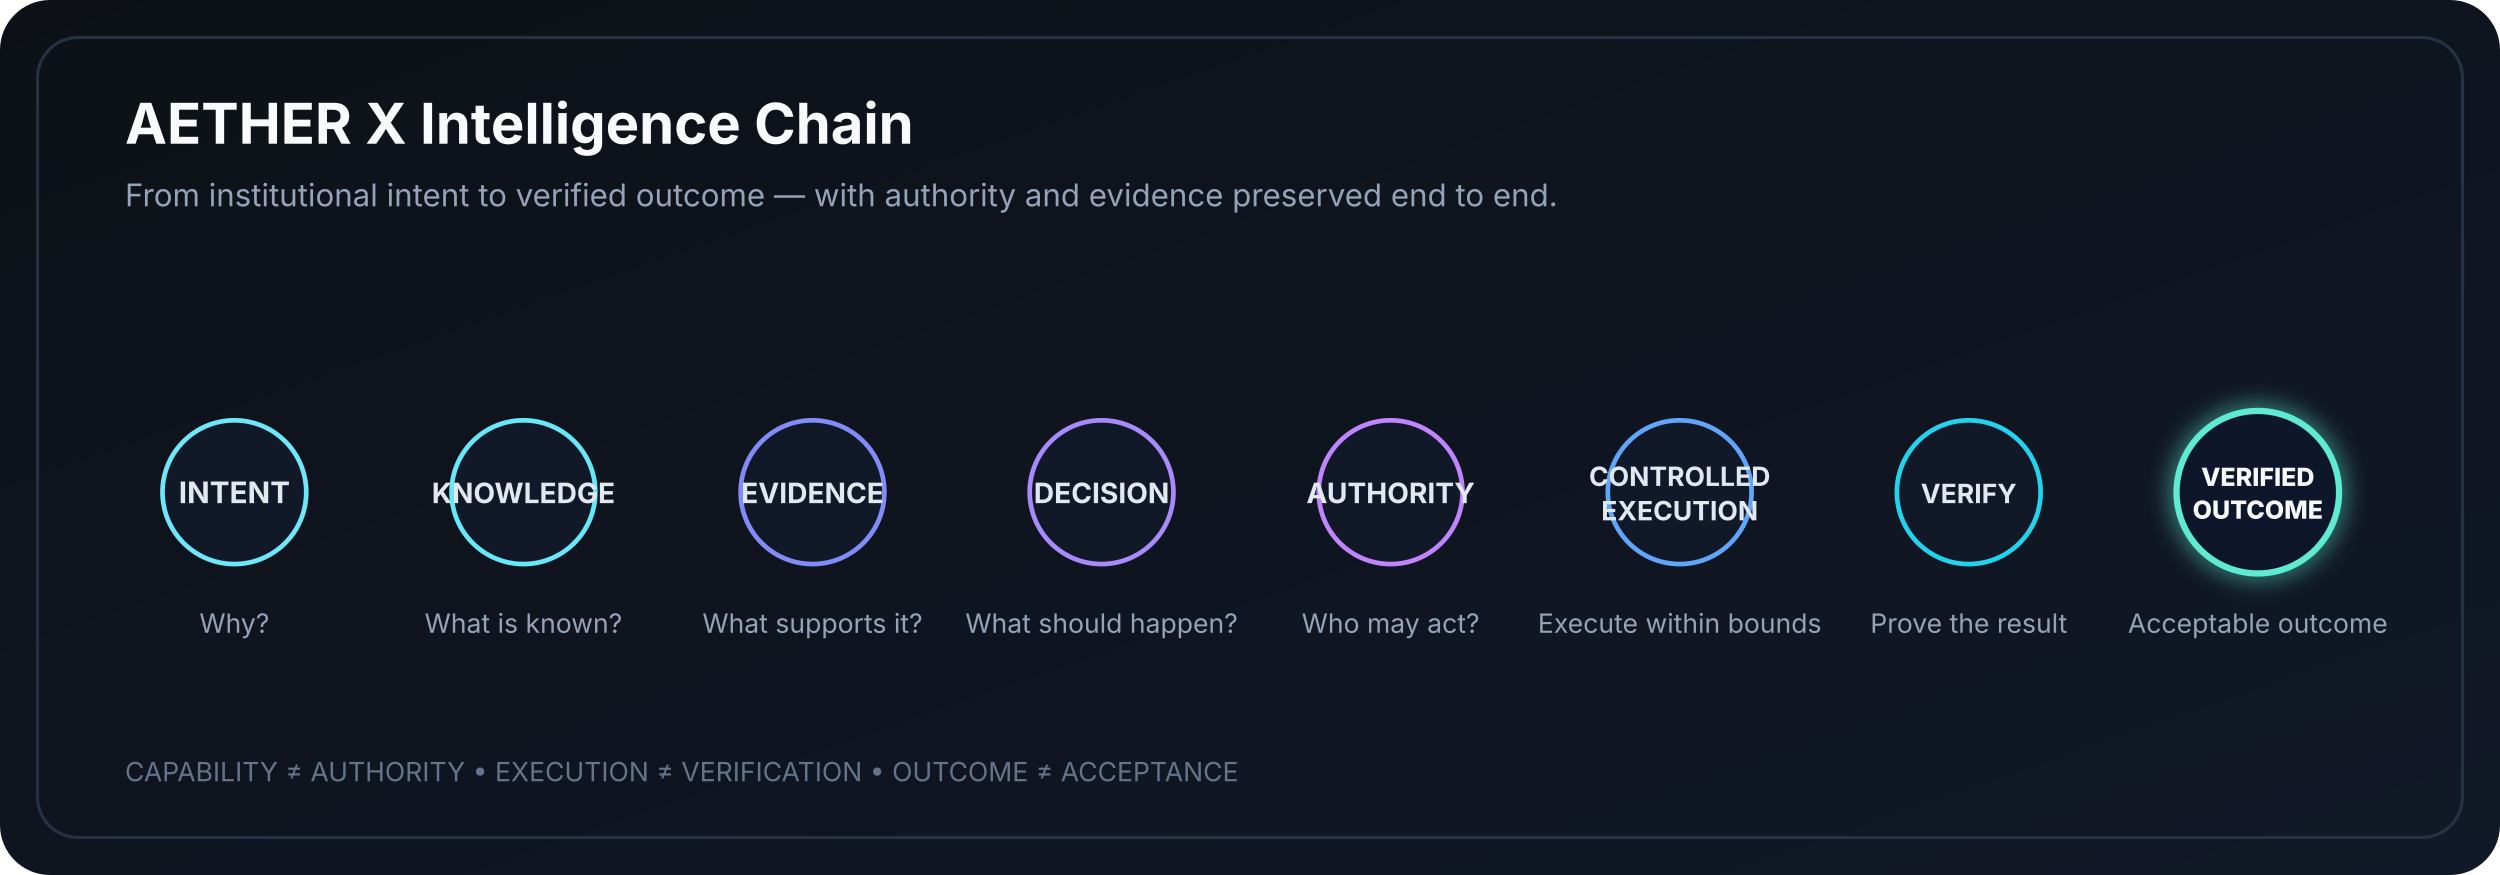
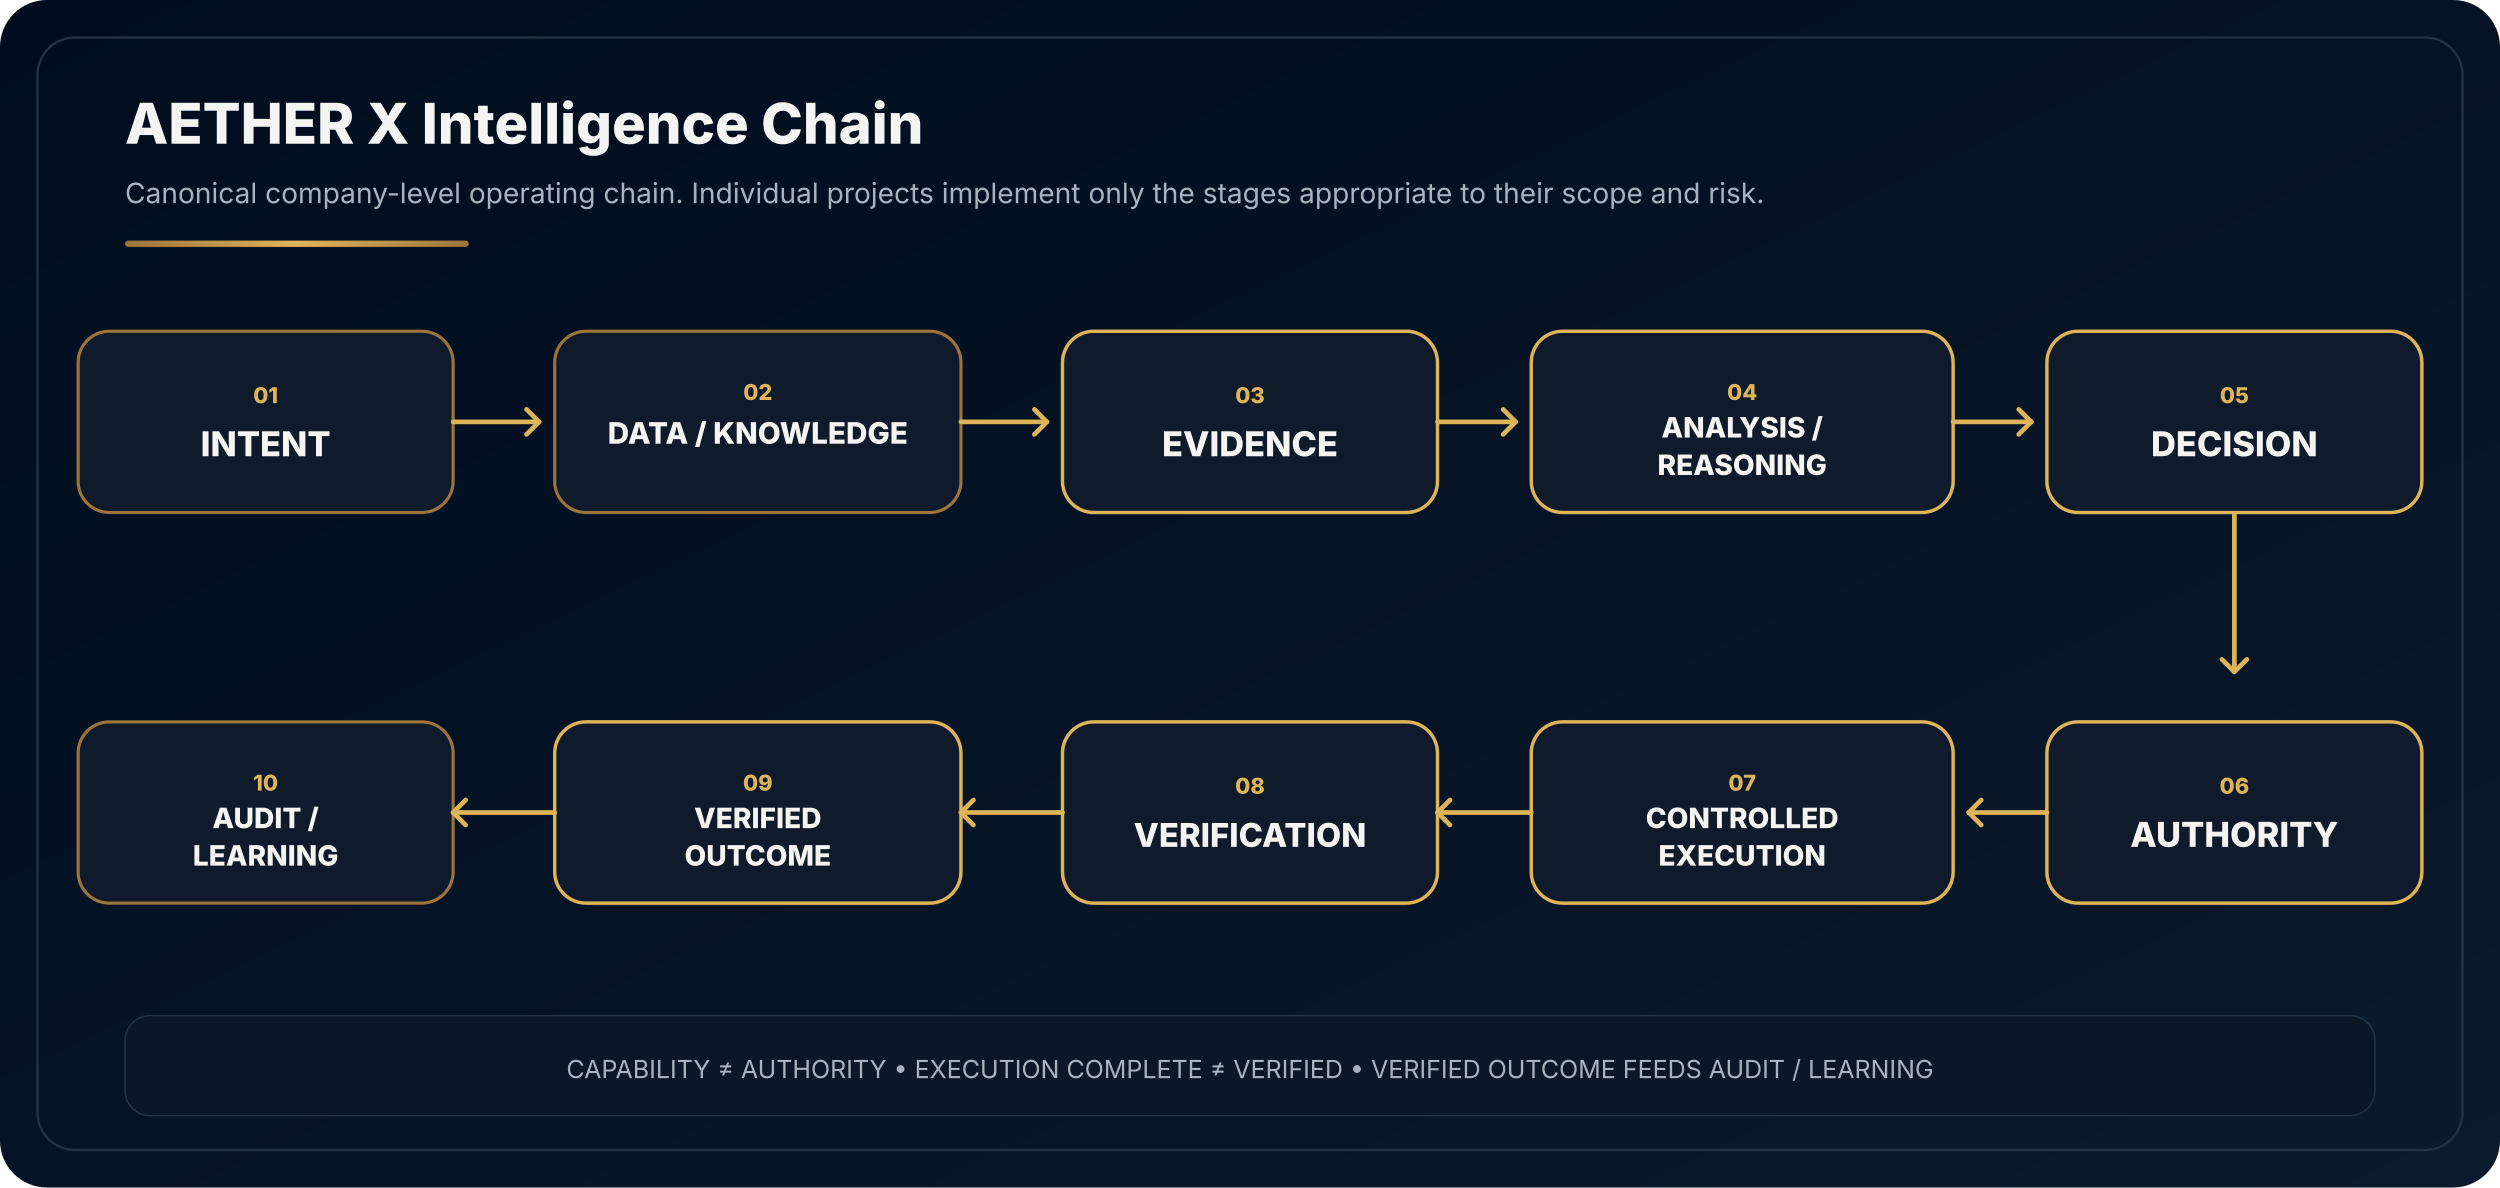
- <svg xmlns="http://www.w3.org/2000/svg" width="1600" height="560" viewBox="0 0 1600 560" role="img" aria-labelledby="title desc">
+ <svg xmlns="http://www.w3.org/2000/svg" width="1600" height="760" viewBox="0 0 1600 760" role="img" aria-labelledby="title desc">
  <defs>
    <linearGradient id="bg" x1="0" y1="0" x2="1" y2="1">
-       <stop offset="0" stop-color="#0D1117" />
-       <stop offset="1" stop-color="#111827" />
+       <stop offset="0" stop-color="#010D1D" />
+       <stop offset="0.58" stop-color="#071426" />
+       <stop offset="1" stop-color="#0B1A2C" />
    </linearGradient>
-     <linearGradient id="line" x1="0" y1="0" x2="1" y2="0">
-       <stop offset="0" stop-color="#6EE7F9" />
-       <stop offset="0.5" stop-color="#8B5CF6" />
-       <stop offset="1" stop-color="#22D3EE" />
+     <linearGradient id="gold" x1="0" y1="0" x2="1" y2="0">
+       <stop offset="0" stop-color="#9D753C" />
+       <stop offset="0.5" stop-color="#DEB459" />
+       <stop offset="1" stop-color="#9D753C" />
    </linearGradient>
    <filter id="glow" x="-40%" y="-40%" width="180%" height="180%">
-       <feGaussianBlur stdDeviation="8" result="blur" />
+       <feGaussianBlur stdDeviation="4" result="blur" />
      <feMerge>
        <feMergeNode in="blur" />
        <feMergeNode in="SourceGraphic" />
      </feMerge>
    </filter>
  </defs>
-   <rect width="1600" height="560" rx="32" fill="url(#bg)" />
-   <rect x="24" y="24" width="1552" height="512" rx="26" fill="none" stroke="#263244" stroke-width="2" />
-   <text x="80" y="92" fill="#F8FAFC" font-family="Inter,Segoe UI,Arial,sans-serif" font-size="36" font-weight="700">AETHER X Intelligence Chain</text>
-   <text x="80" y="132" fill="#94A3B8" font-family="Inter,Segoe UI,Arial,sans-serif" font-size="20">From institutional intent to verified outcome — with authority and evidence preserved end to end.</text>
-   <line x1="145" y1="315" x2="1455" y2="315" stroke="url(#line)" stroke-width="8" stroke-linecap="round" filter="url(#glow)" />
+   <rect width="1600" height="760" rx="30" fill="url(#bg)" />
+   <rect x="24" y="24" width="1552" height="712" rx="24" fill="none" stroke="#243247" stroke-width="1.5" />
+   <text x="80" y="92" fill="#F4F4F3" font-family="Inter,Segoe UI,Arial,sans-serif" font-size="36" font-weight="800">AETHER X Intelligence Chain</text>
+   <text x="80" y="130" fill="#AAB3BD" font-family="Inter,Segoe UI,Arial,sans-serif" font-size="18">Canonical company-level operating chain. Individual projects implement only the stages appropriate to their scope and risk.</text>
+   <rect x="80" y="154" width="220" height="4" rx="2" fill="url(#gold)" />
  <g font-family="Inter,Segoe UI,Arial,sans-serif" text-anchor="middle">
-     <g transform="translate(150 315)">
-       <circle r="46" fill="#111827" stroke="#6EE7F9" stroke-width="3" />
-       <text y="7" fill="#E2E8F0" font-size="19" font-weight="700">INTENT</text>
+     <g transform="translate(170 270)">
+       <rect x="-120" y="-58" width="240" height="116" rx="20" fill="#0F1A2A" stroke="#9D753C" stroke-width="2" />
+       <text y="-12" fill="#DEB459" font-size="14" font-weight="800">01</text>
+       <text y="22" fill="#F4F4F3" font-size="22" font-weight="800">INTENT</text>
    </g>
-     <g transform="translate(335 315)">
-       <circle r="46" fill="#111827" stroke="#67E8F9" stroke-width="3" />
-       <text y="7" fill="#E2E8F0" font-size="18" font-weight="700">KNOWLEDGE</text>
+     <g transform="translate(485 270)">
+       <rect x="-130" y="-58" width="260" height="116" rx="20" fill="#0F1A2A" stroke="#9D753C" stroke-width="2" />
+       <text y="-14" fill="#DEB459" font-size="14" font-weight="800">02</text>
+       <text y="14" fill="#F4F4F3" font-size="19" font-weight="800">DATA / KNOWLEDGE</text>
    </g>
-     <g transform="translate(520 315)">
-       <circle r="46" fill="#111827" stroke="#818CF8" stroke-width="3" />
-       <text y="7" fill="#E2E8F0" font-size="18" font-weight="700">EVIDENCE</text>
+     <g transform="translate(800 270)">
+       <rect x="-120" y="-58" width="240" height="116" rx="20" fill="#0F1A2A" stroke="#DEB459" stroke-width="2.2" />
+       <text y="-12" fill="#DEB459" font-size="14" font-weight="800">03</text>
+       <text y="22" fill="#F4F4F3" font-size="22" font-weight="800">EVIDENCE</text>
    </g>
-     <g transform="translate(705 315)">
-       <circle r="46" fill="#111827" stroke="#A78BFA" stroke-width="3" />
-       <text y="7" fill="#E2E8F0" font-size="18" font-weight="700">DECISION</text>
+     <g transform="translate(1115 270)">
+       <rect x="-135" y="-58" width="270" height="116" rx="20" fill="#0F1A2A" stroke="#DEB459" stroke-width="2.2" />
+       <text y="-14" fill="#DEB459" font-size="14" font-weight="800">04</text>
+       <text y="10" fill="#F4F4F3" font-size="18" font-weight="800">ANALYSIS /</text>
+       <text y="34" fill="#F4F4F3" font-size="18" font-weight="800">REASONING</text>
    </g>
-     <g transform="translate(890 315)">
-       <circle r="46" fill="#111827" stroke="#C084FC" stroke-width="3" />
-       <text y="7" fill="#E2E8F0" font-size="18" font-weight="700">AUTHORITY</text>
-     </g>
-     <g transform="translate(1075 315)">
-       <circle r="46" fill="#111827" stroke="#60A5FA" stroke-width="3" />
-       <text y="-4" fill="#E2E8F0" font-size="17" font-weight="700">CONTROLLED</text>
-       <text y="18" fill="#E2E8F0" font-size="17" font-weight="700">EXECUTION</text>
-     </g>
-     <g transform="translate(1260 315)">
-       <circle r="46" fill="#111827" stroke="#22D3EE" stroke-width="3" />
-       <text y="7" fill="#E2E8F0" font-size="17" font-weight="700">VERIFY</text>
-     </g>
-     <g transform="translate(1445 315)">
-       <circle r="52" fill="#0F172A" stroke="#5EEAD4" stroke-width="4" filter="url(#glow)" />
-       <text y="-4" fill="#F8FAFC" font-size="16" font-weight="800">VERIFIED</text>
-       <text y="17" fill="#F8FAFC" font-size="16" font-weight="800">OUTCOME</text>
+     <g transform="translate(1430 270)">
+       <rect x="-120" y="-58" width="240" height="116" rx="20" fill="#0F1A2A" stroke="#DEB459" stroke-width="2.2" />
+       <text y="-12" fill="#DEB459" font-size="14" font-weight="800">05</text>
+       <text y="22" fill="#F4F4F3" font-size="22" font-weight="800">DECISION</text>
    </g>
  </g>
-   <g font-family="Inter,Segoe UI,Arial,sans-serif" font-size="17" fill="#94A3B8" text-anchor="middle">
-     <text x="150" y="405">Why?</text>
-     <text x="335" y="405">What is known?</text>
-     <text x="520" y="405">What supports it?</text>
-     <text x="705" y="405">What should happen?</text>
-     <text x="890" y="405">Who may act?</text>
-     <text x="1075" y="405">Execute within bounds</text>
-     <text x="1260" y="405">Prove the result</text>
-     <text x="1445" y="405">Acceptable outcome</text>
+   <g stroke="#DEB459" stroke-width="3" fill="none" stroke-linecap="round" stroke-linejoin="round">
+     <path d="M290 270H345" />
+     <path d="M337 262l8 8-8 8" />
+     <path d="M615 270H670" />
+     <path d="M662 262l8 8-8 8" />
+     <path d="M920 270H970" />
+     <path d="M962 262l8 8-8 8" />
+     <path d="M1250 270H1300" />
+     <path d="M1292 262l8 8-8 8" />
  </g>
-   <text x="80" y="500" fill="#64748B" font-family="Inter,Segoe UI,Arial,sans-serif" font-size="17">CAPABILITY ≠ AUTHORITY   •   EXECUTION ≠ VERIFICATION   •   OUTCOME ≠ ACCEPTANCE</text>
+   <path d="M1430 328V430" stroke="#DEB459" stroke-width="3" fill="none" />
+   <path d="M1422 422l8 8 8-8" stroke="#DEB459" stroke-width="3" fill="none" stroke-linecap="round" stroke-linejoin="round" />
+   <g font-family="Inter,Segoe UI,Arial,sans-serif" text-anchor="middle">
+     <g transform="translate(1430 520)">
+       <rect x="-120" y="-58" width="240" height="116" rx="20" fill="#0F1A2A" stroke="#DEB459" stroke-width="2.2" />
+       <text y="-12" fill="#DEB459" font-size="14" font-weight="800">06</text>
+       <text y="22" fill="#F4F4F3" font-size="22" font-weight="800">AUTHORITY</text>
+     </g>
+     <g transform="translate(1115 520)">
+       <rect x="-135" y="-58" width="270" height="116" rx="20" fill="#0F1A2A" stroke="#DEB459" stroke-width="2.2" />
+       <text y="-14" fill="#DEB459" font-size="14" font-weight="800">07</text>
+       <text y="10" fill="#F4F4F3" font-size="18" font-weight="800">CONTROLLED</text>
+       <text y="34" fill="#F4F4F3" font-size="18" font-weight="800">EXECUTION</text>
+     </g>
+     <g transform="translate(800 520)">
+       <rect x="-120" y="-58" width="240" height="116" rx="20" fill="#0F1A2A" stroke="#DEB459" stroke-width="2.2" />
+       <text y="-12" fill="#DEB459" font-size="14" font-weight="800">08</text>
+       <text y="22" fill="#F4F4F3" font-size="21" font-weight="800">VERIFICATION</text>
+     </g>
+     <g transform="translate(485 520)">
+       <rect x="-130" y="-58" width="260" height="116" rx="20" fill="#0F1A2A" stroke="#DEB459" stroke-width="2.2" />
+       <text y="-14" fill="#DEB459" font-size="14" font-weight="800">09</text>
+       <text y="10" fill="#F4F4F3" font-size="18" font-weight="800">VERIFIED</text>
+       <text y="34" fill="#F4F4F3" font-size="18" font-weight="800">OUTCOME</text>
+     </g>
+     <g transform="translate(170 520)">
+       <rect x="-120" y="-58" width="240" height="116" rx="20" fill="#0F1A2A" stroke="#9D753C" stroke-width="2" />
+       <text y="-14" fill="#DEB459" font-size="14" font-weight="800">10</text>
+       <text y="10" fill="#F4F4F3" font-size="18" font-weight="800">AUDIT /</text>
+       <text y="34" fill="#F4F4F3" font-size="18" font-weight="800">LEARNING</text>
+     </g>
+   </g>
+   <g stroke="#DEB459" stroke-width="3" fill="none" stroke-linecap="round" stroke-linejoin="round">
+     <path d="M1310 520H1260" />
+     <path d="M1268 512l-8 8 8 8" />
+     <path d="M980 520H920" />
+     <path d="M928 512l-8 8 8 8" />
+     <path d="M680 520H615" />
+     <path d="M623 512l-8 8 8 8" />
+     <path d="M355 520H290" />
+     <path d="M298 512l-8 8 8 8" />
+   </g>
+   <rect x="80" y="650" width="1440" height="64" rx="16" fill="#0B1626" stroke="#243247" />
+   <text x="800" y="690" text-anchor="middle" fill="#AAB3BD" font-family="Inter,Segoe UI,Arial,sans-serif" font-size="16">CAPABILITY ≠ AUTHORITY   •   EXECUTION COMPLETE ≠ VERIFIED   •   VERIFIED OUTCOME FEEDS AUDIT / LEARNING</text>
</svg>
